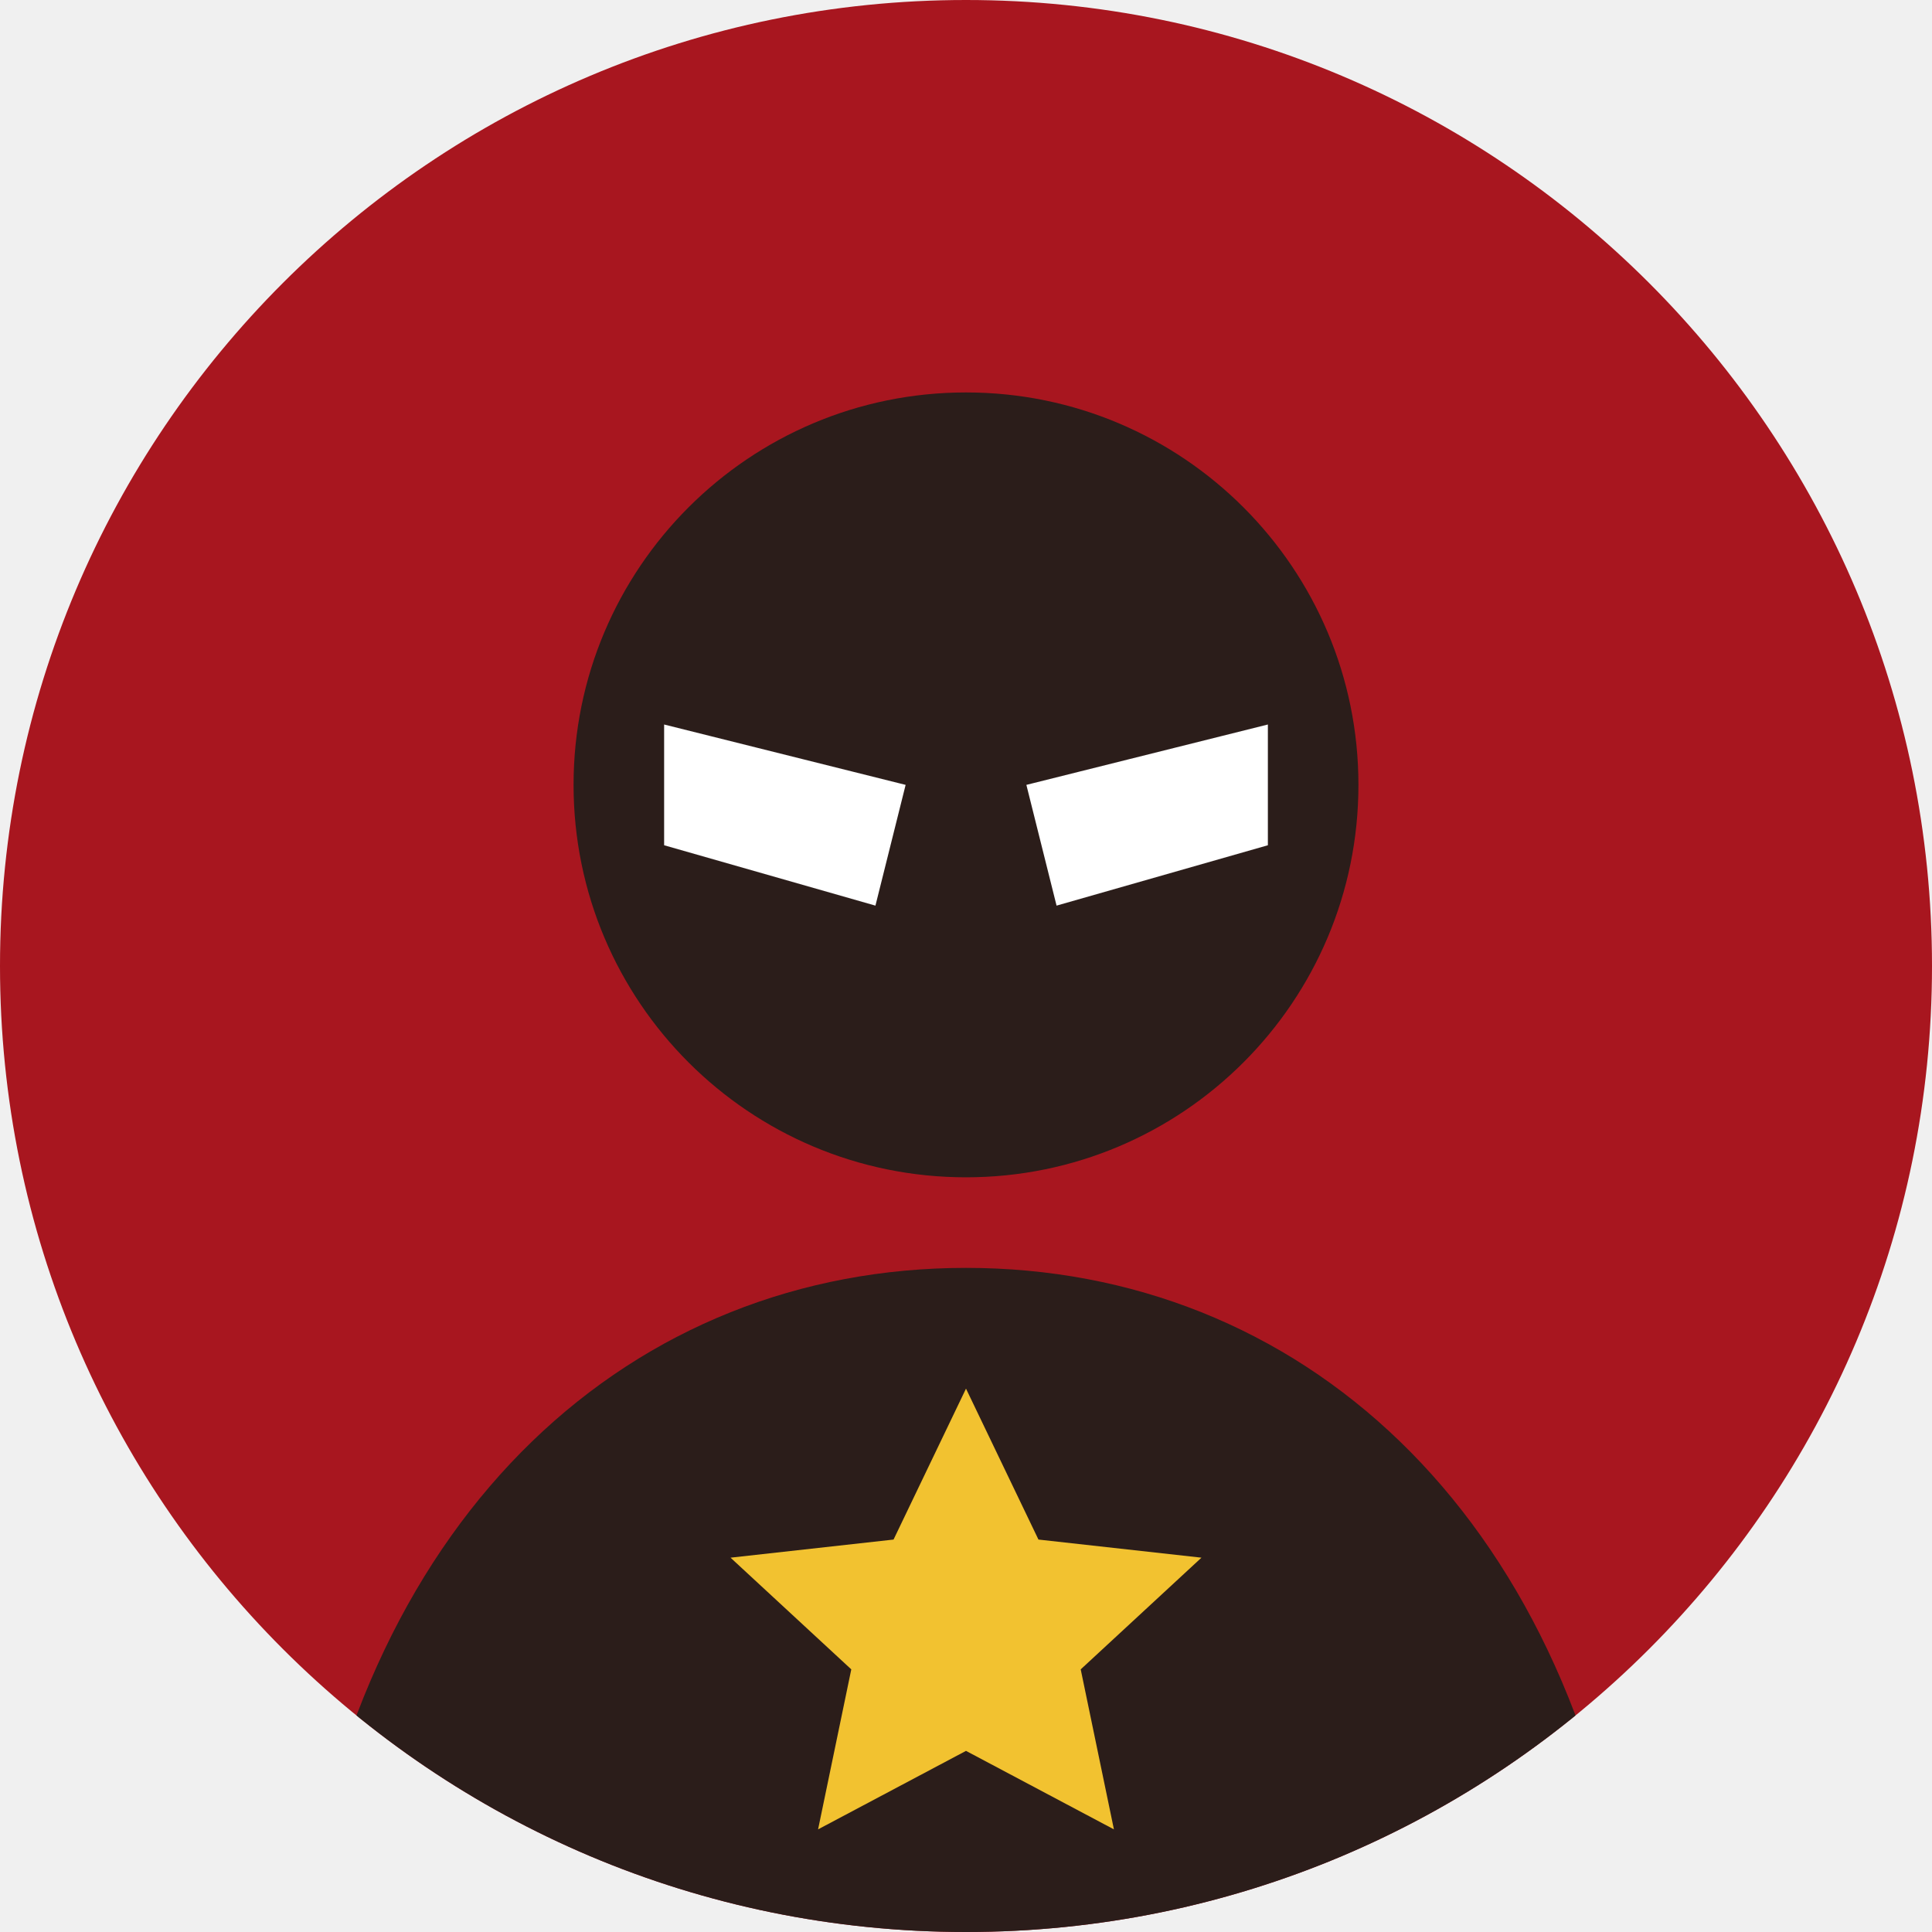
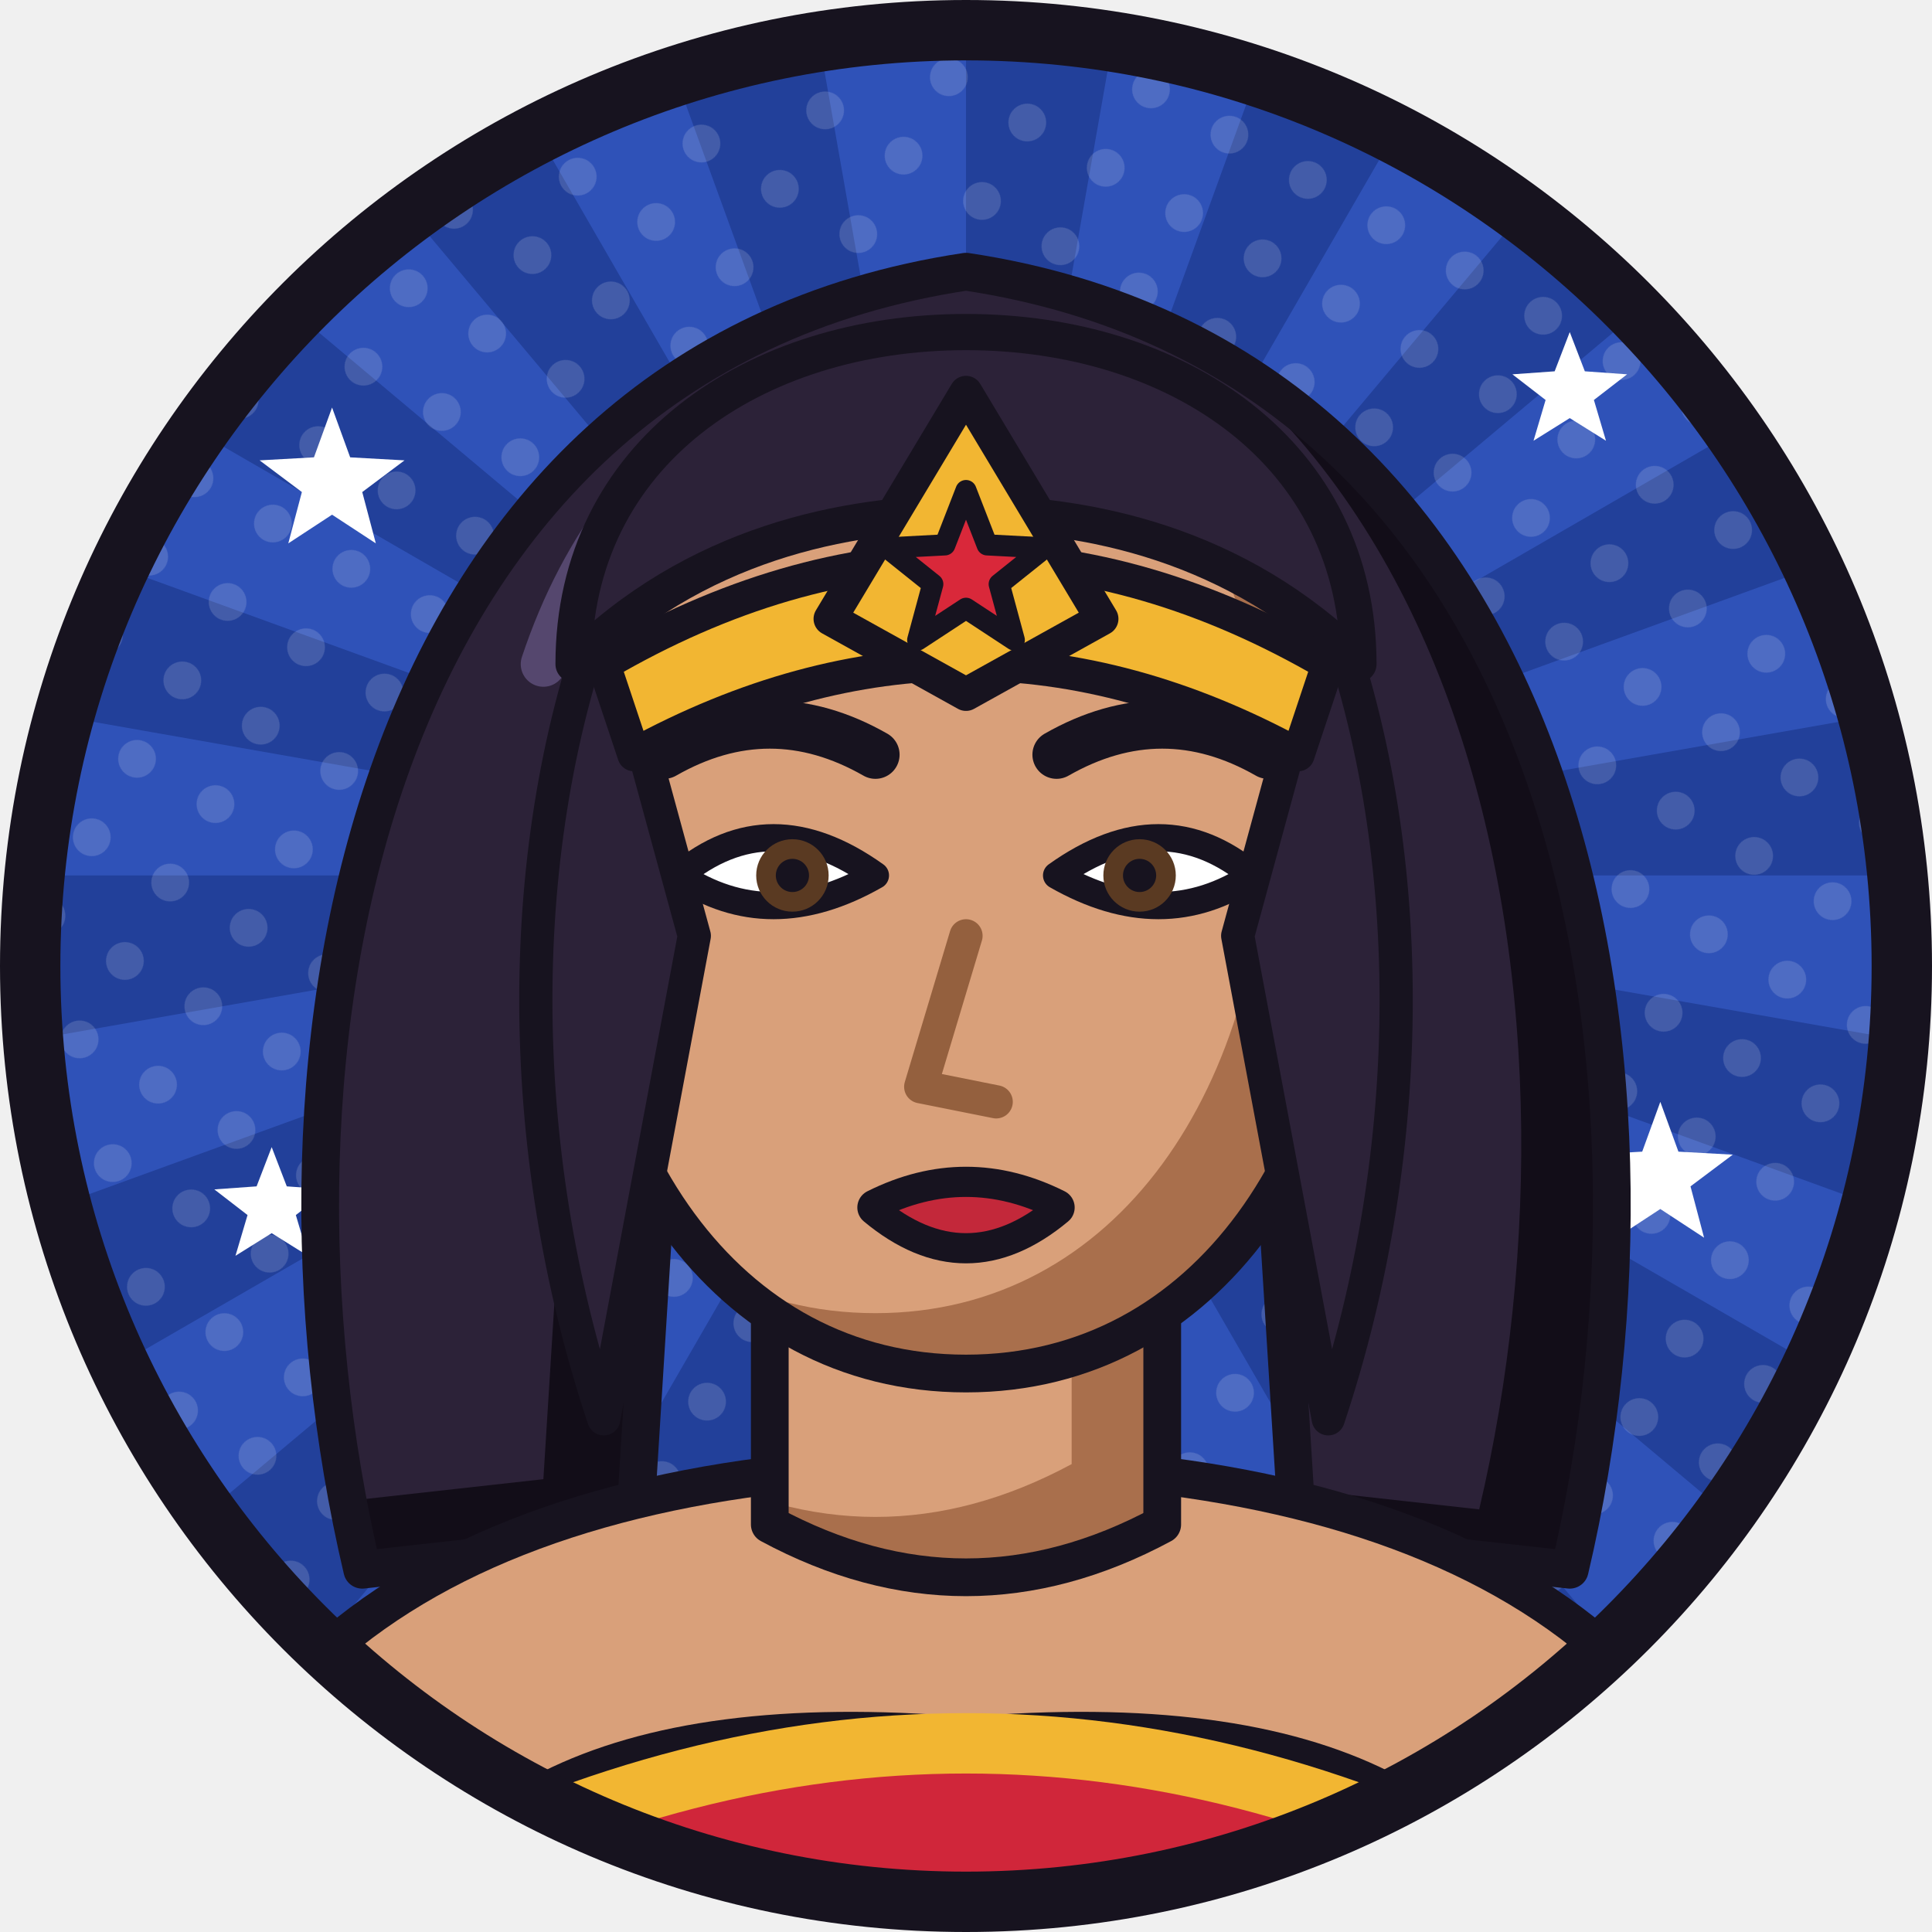
- <svg xmlns="http://www.w3.org/2000/svg" viewBox="0 0 64 64">
-   <circle cx="32" cy="32" r="32" fill="#a8161f" />
-   <g clip-path="url(#c)">
-     <circle cx="32" cy="26" r="13" fill="#2b1d1a" />
-     <path d="M10 64c2-14 11-22 22-22s20 8 22 22z" fill="#2b1d1a" />
-     <path d="M32 46l2.4 5 5.4.6-4 3.7 1.1 5.3L32 58l-4.9 2.6 1.1-5.3-4-3.7 5.4-.6z" fill="#f2c230" />
-     <path d="M22 24l8 2-1 4-7-2z M42 24l-8 2 1 4 7-2z" fill="#ffffff" />
-   </g>
+ <svg xmlns="http://www.w3.org/2000/svg" viewBox="0 0 128 128">
  <defs>
-     <clipPath id="c">
-       <circle cx="32" cy="32" r="32" />
+     <clipPath id="wonder-woman-clip">
+       <circle cx="64" cy="64" r="62" />
+     </clipPath>
+     <pattern id="wonder-woman-dots" width="6" height="6" patternUnits="userSpaceOnUse" patternTransform="rotate(30)">
+       <circle cx="3" cy="3" r="1.25" fill="#ffffff" fill-opacity="0.15" />
+     </pattern>
+     <path id="wonder-woman-hair" d="M24 104C16 70 24 24 64 18C104 24 112 70 104 104L86 102L84 70H44L42 102Z" />
+     <clipPath id="wonder-woman-hair-c">
+       <use href="#wonder-woman-hair" />
+     </clipPath>
+     <path id="wonder-woman-torso" d="M10 134C12 108 34 97 64 97C94 97 116 108 118 134Z" />
+     <clipPath id="wonder-woman-torso-c">
+       <use href="#wonder-woman-torso" />
+     </clipPath>
+     <path id="wonder-woman-neck" d="M51 74V101Q64 108 77 101V74Z" />
+     <clipPath id="wonder-woman-neck-c">
+       <use href="#wonder-woman-neck" />
+     </clipPath>
+     <path id="wonder-woman-face" d="M64 27C81 27 90 40 90 57C90 76 80 91 64 91C48 91 38 76 38 57C38 40 47 27 64 27Z" />
+     <clipPath id="wonder-woman-face-c">
+       <use href="#wonder-woman-face" />
    </clipPath>
  </defs>
+   <g clip-path="url(#wonder-woman-clip)">
+     <rect width="128" height="128" fill="#22409a" />
+     <path d="M64 58L184 58L182.2 78.8ZM64 58L176.8 99L167.9 118ZM64 58L155.9 135.1L141.1 149.9ZM64 58L124 161.9L105 170.8ZM64 58L84.8 176.2L64 178ZM64 58L43.2 176.2L23 170.8ZM64 58L4 161.9L-13.1 149.9ZM64 58L-27.9 135.1L-39.9 118ZM64 58L-48.8 99L-54.2 78.8ZM64 58L-56 58L-54.2 37.2ZM64 58L-48.8 17L-39.9 -2ZM64 58L-27.9 -19.1L-13.1 -33.9ZM64 58L4 -45.9L23 -54.8ZM64 58L43.2 -60.2L64 -62ZM64 58L84.8 -60.2L105 -54.8ZM64 58L124 -45.9L141.1 -33.9ZM64 58L155.9 -19.1L167.9 -2ZM64 58L176.8 17L182.2 37.2Z" fill="#2f52b8" />
+     <rect width="128" height="128" fill="url(#wonder-woman-dots)" />
+     <path d="M22 27L23.2 30.3L26.8 30.5L24 32.6L24.9 36L22 34.1L19.1 36L20 32.6L17.2 30.5L20.8 30.3Z" fill="#ffffff" />
+     <path d="M104 22L105 24.6L107.8 24.8L105.6 26.5L106.4 29.2L104 27.7L101.6 29.2L102.4 26.5L100.2 24.8L103 24.6Z" fill="#ffffff" />
+     <path d="M18 76L19 78.6L21.8 78.8L19.6 80.5L20.4 83.2L18 81.7L15.6 83.2L16.4 80.5L14.2 78.8L17 78.6Z" fill="#ffffff" />
+     <path d="M110 73L111.2 76.3L114.8 76.5L112 78.6L112.9 82L110 80.1L107.1 82L108 78.6L105.2 76.5L108.8 76.3Z" fill="#ffffff" />
+     <use href="#wonder-woman-hair" fill="#120d18" />
+     <g clip-path="url(#wonder-woman-hair-c)">
+       <use href="#wonder-woman-hair" fill="#2c2238" transform="translate(-6 -4)" />
+       <path d="M36 44Q40 32 50 26" fill="none" stroke="#55476e" stroke-width="3" stroke-linejoin="round" stroke-linecap="round" />
+     </g>
+     <use href="#wonder-woman-hair" fill="none" stroke="#17131f" stroke-width="2.5" stroke-linejoin="round" />
+     <use href="#wonder-woman-torso" fill="#a96f4c" />
+     <g clip-path="url(#wonder-woman-torso-c)">
+       <use href="#wonder-woman-torso" fill="#d9a07a" transform="translate(-6 -4)" />
+     </g>
+     <use href="#wonder-woman-torso" fill="none" stroke="#17131f" stroke-width="2.5" stroke-linejoin="round" />
+     <path d="M24 134C28 120 40 113 64 115C88 113 100 120 104 134Z" fill="#d0263a" stroke="#17131f" stroke-width="2.5" stroke-linejoin="round" stroke-linecap="round" />
+     <path d="M27 125Q64 106 101 125" fill="none" stroke="#f2b632" stroke-width="4" stroke-linejoin="round" stroke-linecap="round" />
+     <use href="#wonder-woman-neck" fill="#a96f4c" />
+     <g clip-path="url(#wonder-woman-neck-c)">
+       <use href="#wonder-woman-neck" fill="#d9a07a" transform="translate(-6 -4)" />
+     </g>
+     <use href="#wonder-woman-neck" fill="none" stroke="#17131f" stroke-width="2.5" stroke-linejoin="round" />
+     <use href="#wonder-woman-face" fill="#a96f4c" />
+     <g clip-path="url(#wonder-woman-face-c)">
+       <use href="#wonder-woman-face" fill="#d9a07a" transform="translate(-6 -4)" />
+     </g>
+     <use href="#wonder-woman-face" fill="none" stroke="#17131f" stroke-width="2.5" stroke-linejoin="round" />
+     <g id="wonder-woman-eye">
+       <path d="M45 58Q51 53 58 58Q51 62 45 58Z" fill="#fff" stroke="#17131f" stroke-width="1.8" stroke-linejoin="round" stroke-linecap="round" />
+       <circle cx="52.5" cy="58" r="2.4" fill="#5a3a22" />
+       <circle cx="52.5" cy="58" r="1.1" fill="#17131f" />
+       <path d="M44 50Q51 46 58 50" fill="none" stroke="#17131f" stroke-width="3.2" stroke-linejoin="round" stroke-linecap="round" />
+     </g>
+     <use href="#wonder-woman-eye" transform="matrix(-1 0 0 1 128 0)" />
+     <path d="M64 62L61 72L66 73" fill="none" stroke="#94603e" stroke-width="2.2" stroke-linejoin="round" stroke-linecap="round" />
+     <path d="M58 80Q64 77 70 80Q64 85 58 80Z" fill="none" stroke="#17131f" stroke-width="2.4" stroke-linejoin="round" stroke-linecap="round" />
+     <path d="M58 80Q64 77 70 80Q64 85 58 80Z" fill="#c3283a" stroke="#17131f" stroke-width="1.6" stroke-linejoin="round" stroke-linecap="round" />
+     <g id="wonder-woman-lock">
+       <path d="M40 40C34 56 34 76 40 94L46 62Z" fill="#2c2238" stroke="#17131f" stroke-width="2.2" stroke-linejoin="round" stroke-linecap="round" />
+     </g>
+     <use href="#wonder-woman-lock" transform="matrix(-1 0 0 1 128 0)" />
+     <path d="M38 44C38 30 50 22 64 22C78 22 90 30 90 44C82 36 72 34 64 34C56 34 46 36 38 44Z" fill="#2c2238" stroke="#17131f" stroke-width="2.4" stroke-linejoin="round" stroke-linecap="round" />
+     <path d="M40 44Q64 30 88 44L86 50Q64 38 42 50Z" fill="#f2b632" stroke="#17131f" stroke-width="2.2" stroke-linejoin="round" stroke-linecap="round" />
+     <path d="M55 41L64 26L73 41L64 46Z" fill="#f2b632" stroke="#17131f" stroke-width="2.2" stroke-linejoin="round" stroke-linecap="round" />
+     <path d="M64 32.5L65.4 36.1L69.2 36.3L66.2 38.7L67.2 42.4L64 40.3L60.8 42.4L61.8 38.7L58.8 36.3L62.6 36.1Z" fill="#d9283a" stroke="#17131f" stroke-width="1.4" stroke-linejoin="round" stroke-linecap="round" />
+   </g>
+   <circle cx="64" cy="64" r="62" fill="none" stroke="#17131f" stroke-width="4" />
</svg>
